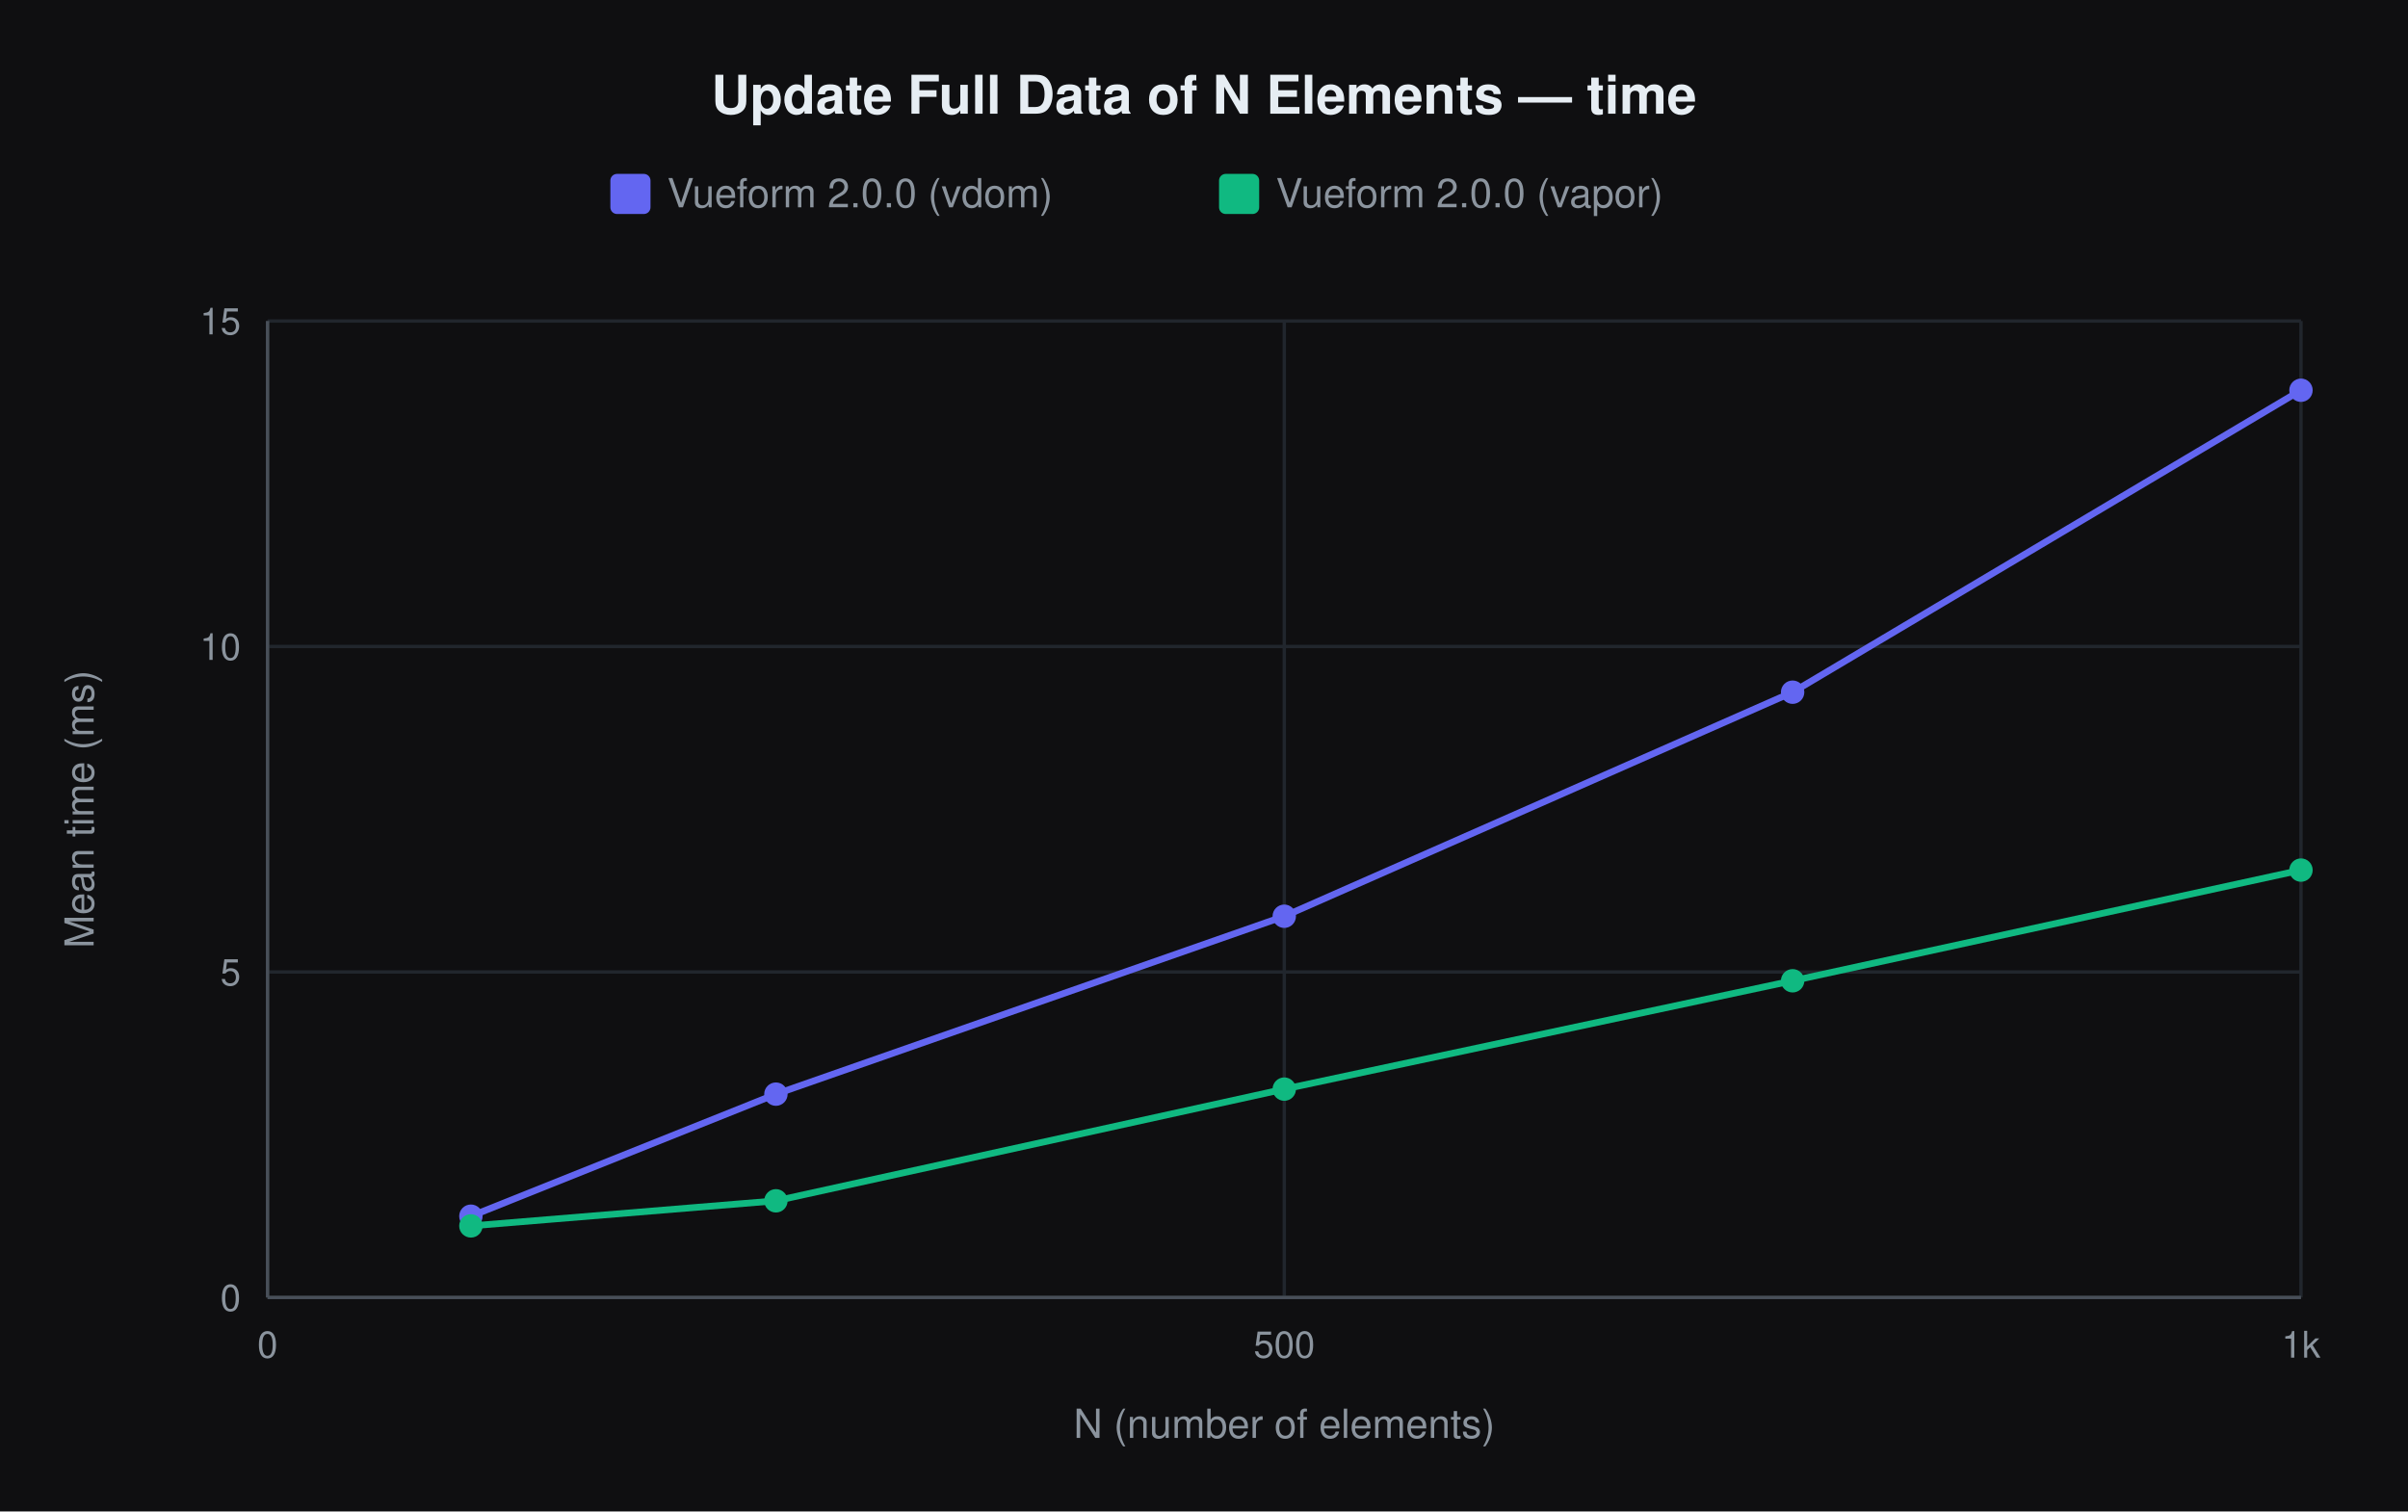
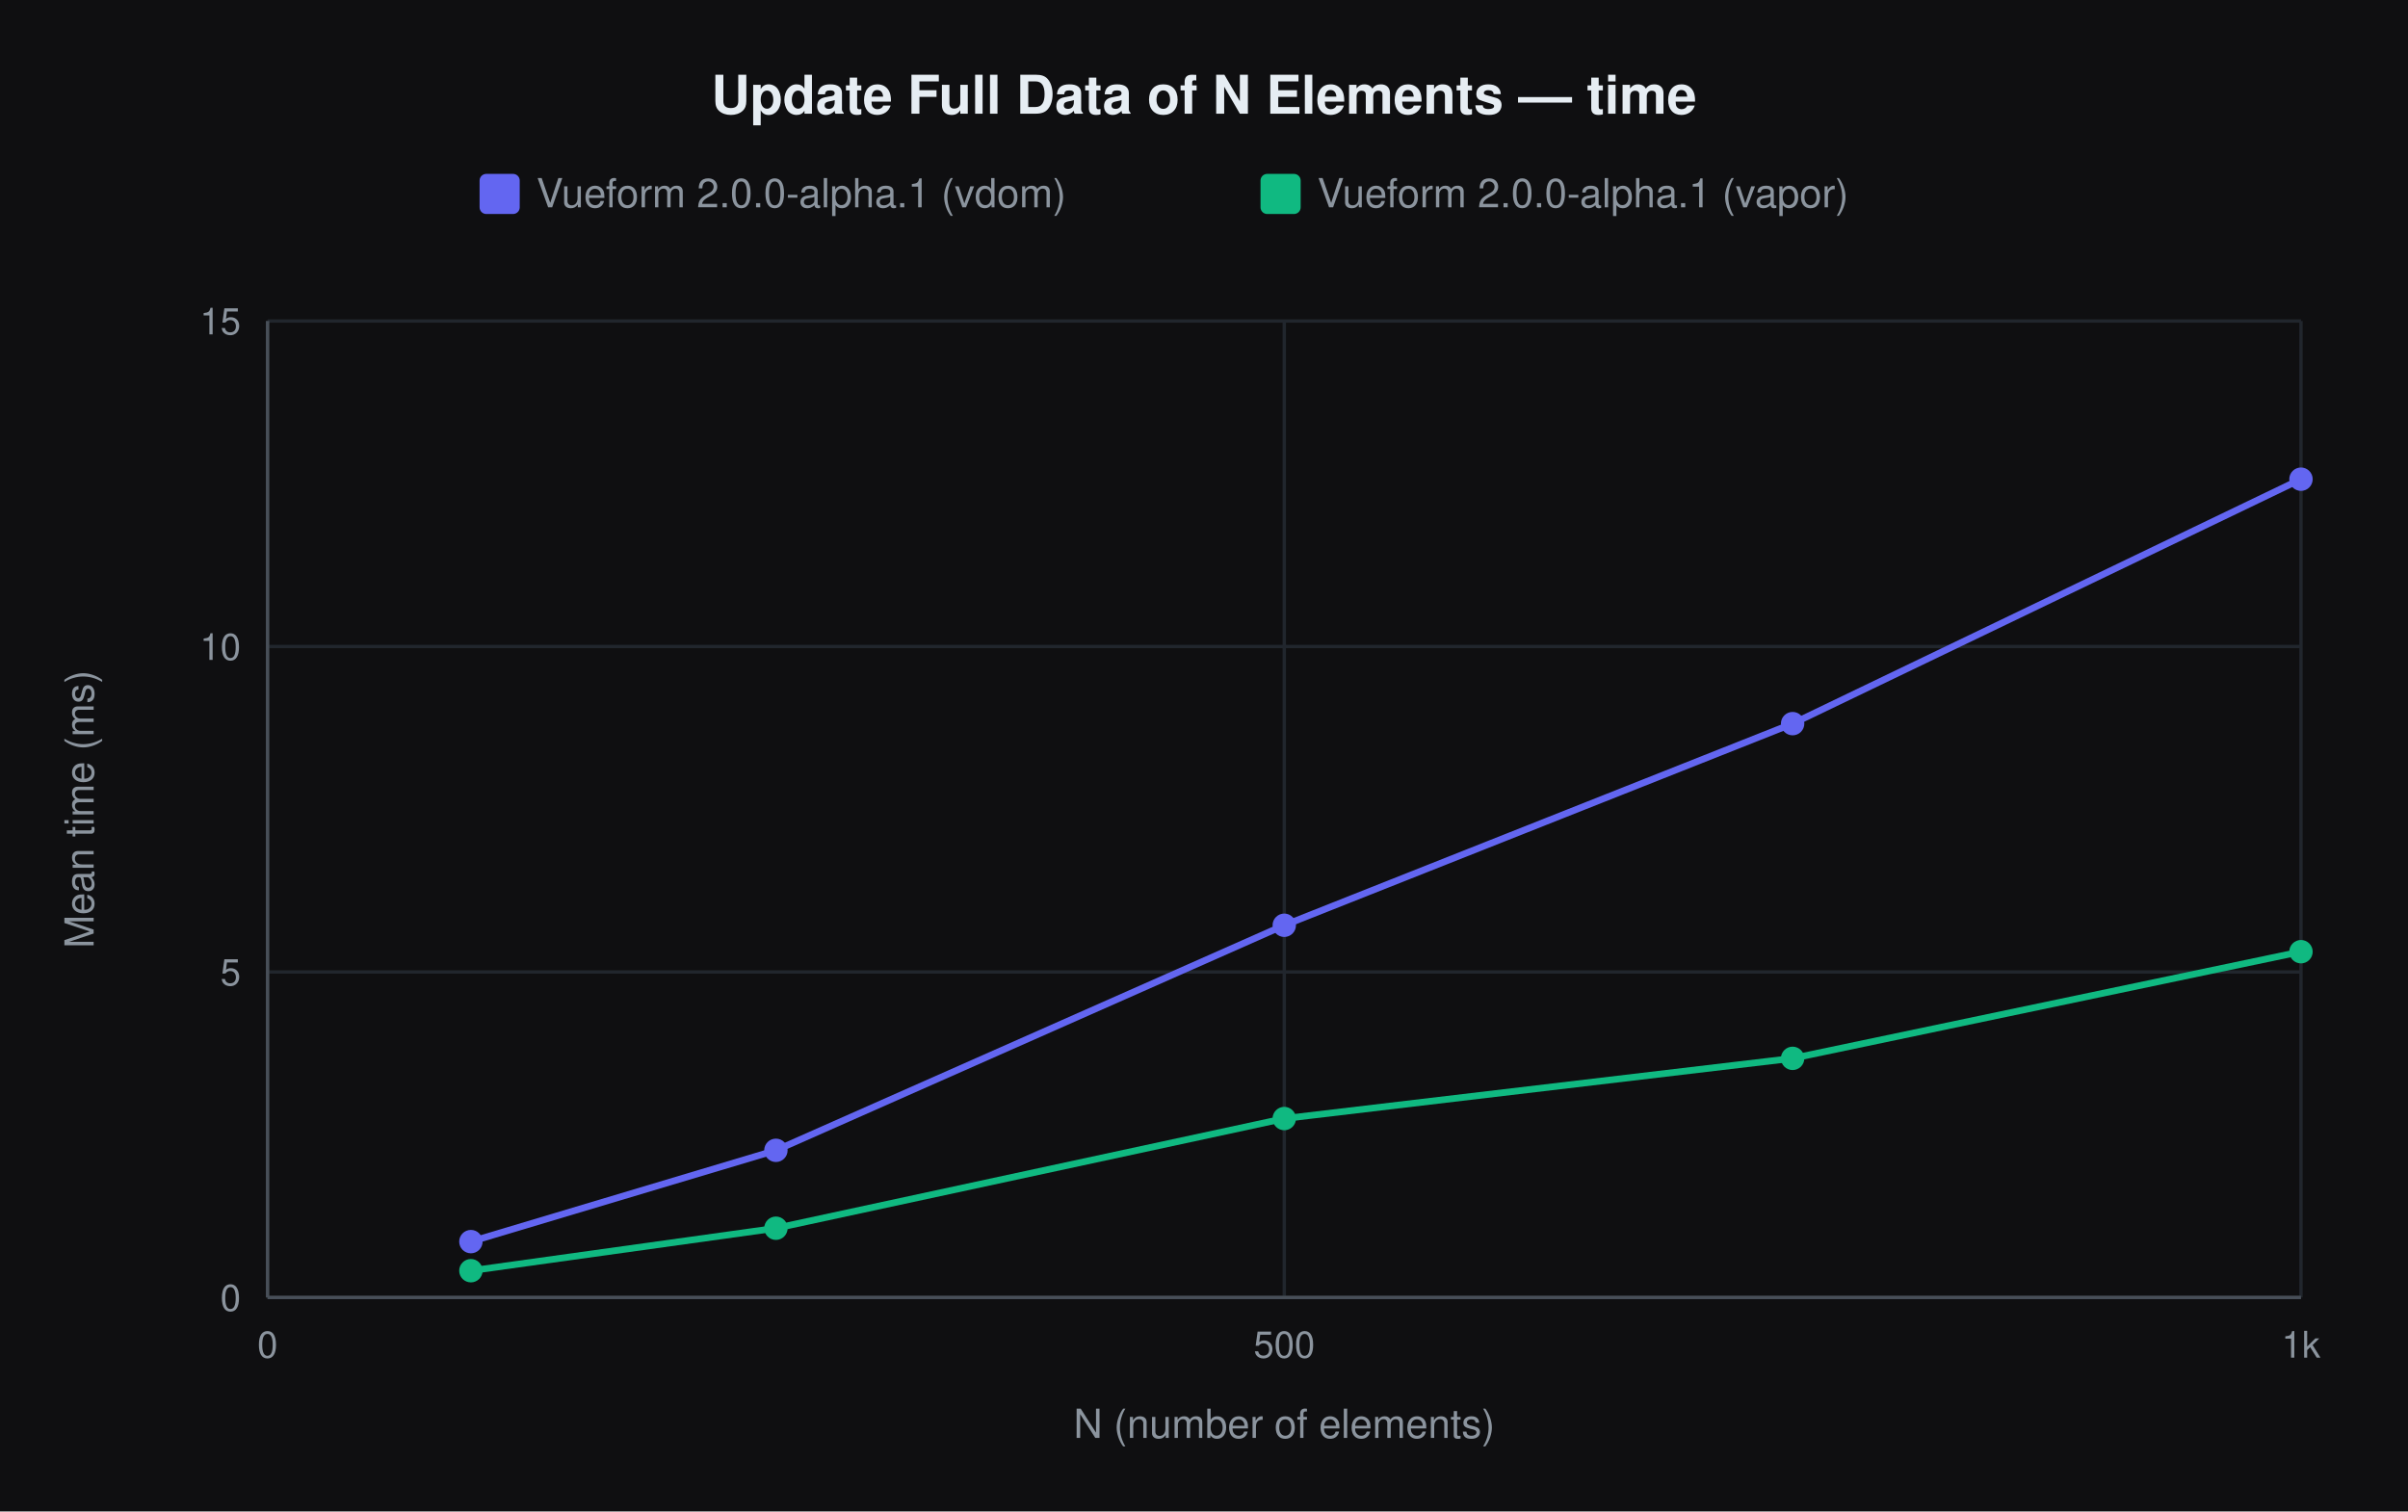
<svg xmlns="http://www.w3.org/2000/svg" width="720" height="452" viewBox="0 0 720 452" font-family="-apple-system, 'Segoe UI', Helvetica, Arial, sans-serif">
  <rect width="720" height="452" fill="#0f0f11" />
  <text x="360" y="34" font-size="16" font-weight="600" fill="#e6edf3" text-anchor="middle">Update Full Data of N Elements — time</text>
-   <rect x="182.5" y="52" width="12" height="12" rx="2" fill="#6366f1" />
-   <text x="199.5" y="62" font-size="12" fill="#8b949e">Vueform 2.0.0 (vdom)</text>
-   <rect x="364.5" y="52" width="12" height="12" rx="2" fill="#10b981" />
-   <text x="381.5" y="62" font-size="12" fill="#8b949e">Vueform 2.0.0 (vapor)</text>
+   <rect x="143.4" y="52" width="12" height="12" rx="2" fill="#6366f1" />
+   <text x="160.4" y="62" font-size="12" fill="#8b949e">Vueform 2.0.0-alpha.1 (vdom)</text>
+   <rect x="376.9" y="52" width="12" height="12" rx="2" fill="#10b981" />
+   <text x="393.9" y="62" font-size="12" fill="#8b949e">Vueform 2.0.0-alpha.1 (vapor)</text>
  <line x1="80" y1="388" x2="688" y2="388" stroke="#21262d" stroke-width="1" />
  <text x="72" y="392" font-size="11" fill="#8b949e" text-anchor="end">0</text>
  <line x1="80" y1="290.667" x2="688" y2="290.667" stroke="#21262d" stroke-width="1" />
  <text x="72" y="294.667" font-size="11" fill="#8b949e" text-anchor="end">5</text>
  <line x1="80" y1="193.333" x2="688" y2="193.333" stroke="#21262d" stroke-width="1" />
  <text x="72" y="197.333" font-size="11" fill="#8b949e" text-anchor="end">10</text>
  <line x1="80" y1="96" x2="688" y2="96" stroke="#21262d" stroke-width="1" />
  <text x="72" y="100" font-size="11" fill="#8b949e" text-anchor="end">15</text>
  <line x1="80" y1="96" x2="80" y2="388" stroke="#21262d" stroke-width="1" />
  <text x="80" y="406" font-size="11" fill="#8b949e" text-anchor="middle">0</text>
  <line x1="384" y1="96" x2="384" y2="388" stroke="#21262d" stroke-width="1" />
  <text x="384" y="406" font-size="11" fill="#8b949e" text-anchor="middle">500</text>
  <line x1="688" y1="96" x2="688" y2="388" stroke="#21262d" stroke-width="1" />
  <text x="688" y="406" font-size="11" fill="#8b949e" text-anchor="middle">1k</text>
  <line x1="80" y1="388" x2="688" y2="388" stroke="#484f58" stroke-width="1" />
  <line x1="80" y1="96" x2="80" y2="388" stroke="#484f58" stroke-width="1" />
  <text x="384" y="430" font-size="12" fill="#8b949e" text-anchor="middle">N (number of elements)</text>
  <text x="28" y="242" font-size="12" fill="#8b949e" text-anchor="middle" transform="rotate(-90 28 242)">Mean time (ms)</text>
-   <polyline points="140.8,363.7 232.0,327.2 384.0,274.0 536.0,207.0 688.0,116.7" fill="none" stroke="#6366f1" stroke-width="2" />
-   <circle cx="140.8" cy="363.7" r="3.5" fill="#6366f1" />
-   <circle cx="232.0" cy="327.2" r="3.5" fill="#6366f1" />
-   <circle cx="384.0" cy="274.0" r="3.5" fill="#6366f1" />
-   <circle cx="536.0" cy="207.0" r="3.5" fill="#6366f1" />
-   <circle cx="688.0" cy="116.7" r="3.5" fill="#6366f1" />
-   <polyline points="140.8,366.6 232.0,359.1 384.0,325.7 536.0,293.3 688.0,260.2" fill="none" stroke="#10b981" stroke-width="2" />
-   <circle cx="140.8" cy="366.6" r="3.5" fill="#10b981" />
-   <circle cx="232.0" cy="359.1" r="3.5" fill="#10b981" />
-   <circle cx="384.0" cy="325.7" r="3.5" fill="#10b981" />
-   <circle cx="536.0" cy="293.3" r="3.5" fill="#10b981" />
-   <circle cx="688.0" cy="260.2" r="3.5" fill="#10b981" />
+   <polyline points="140.8,371.3 232.0,344.0 384.0,276.7 536.0,216.4 688.0,143.3" fill="none" stroke="#6366f1" stroke-width="2" />
+   <circle cx="140.8" cy="371.3" r="3.5" fill="#6366f1" />
+   <circle cx="232.0" cy="344.0" r="3.5" fill="#6366f1" />
+   <circle cx="384.0" cy="276.7" r="3.5" fill="#6366f1" />
+   <circle cx="536.0" cy="216.4" r="3.5" fill="#6366f1" />
+   <circle cx="688.0" cy="143.3" r="3.5" fill="#6366f1" />
+   <polyline points="140.8,380.0 232.0,367.3 384.0,334.5 536.0,316.5 688.0,284.6" fill="none" stroke="#10b981" stroke-width="2" />
+   <circle cx="140.8" cy="380.0" r="3.5" fill="#10b981" />
+   <circle cx="232.0" cy="367.3" r="3.5" fill="#10b981" />
+   <circle cx="384.0" cy="334.5" r="3.5" fill="#10b981" />
+   <circle cx="536.0" cy="316.5" r="3.5" fill="#10b981" />
+   <circle cx="688.0" cy="284.6" r="3.5" fill="#10b981" />
</svg>
